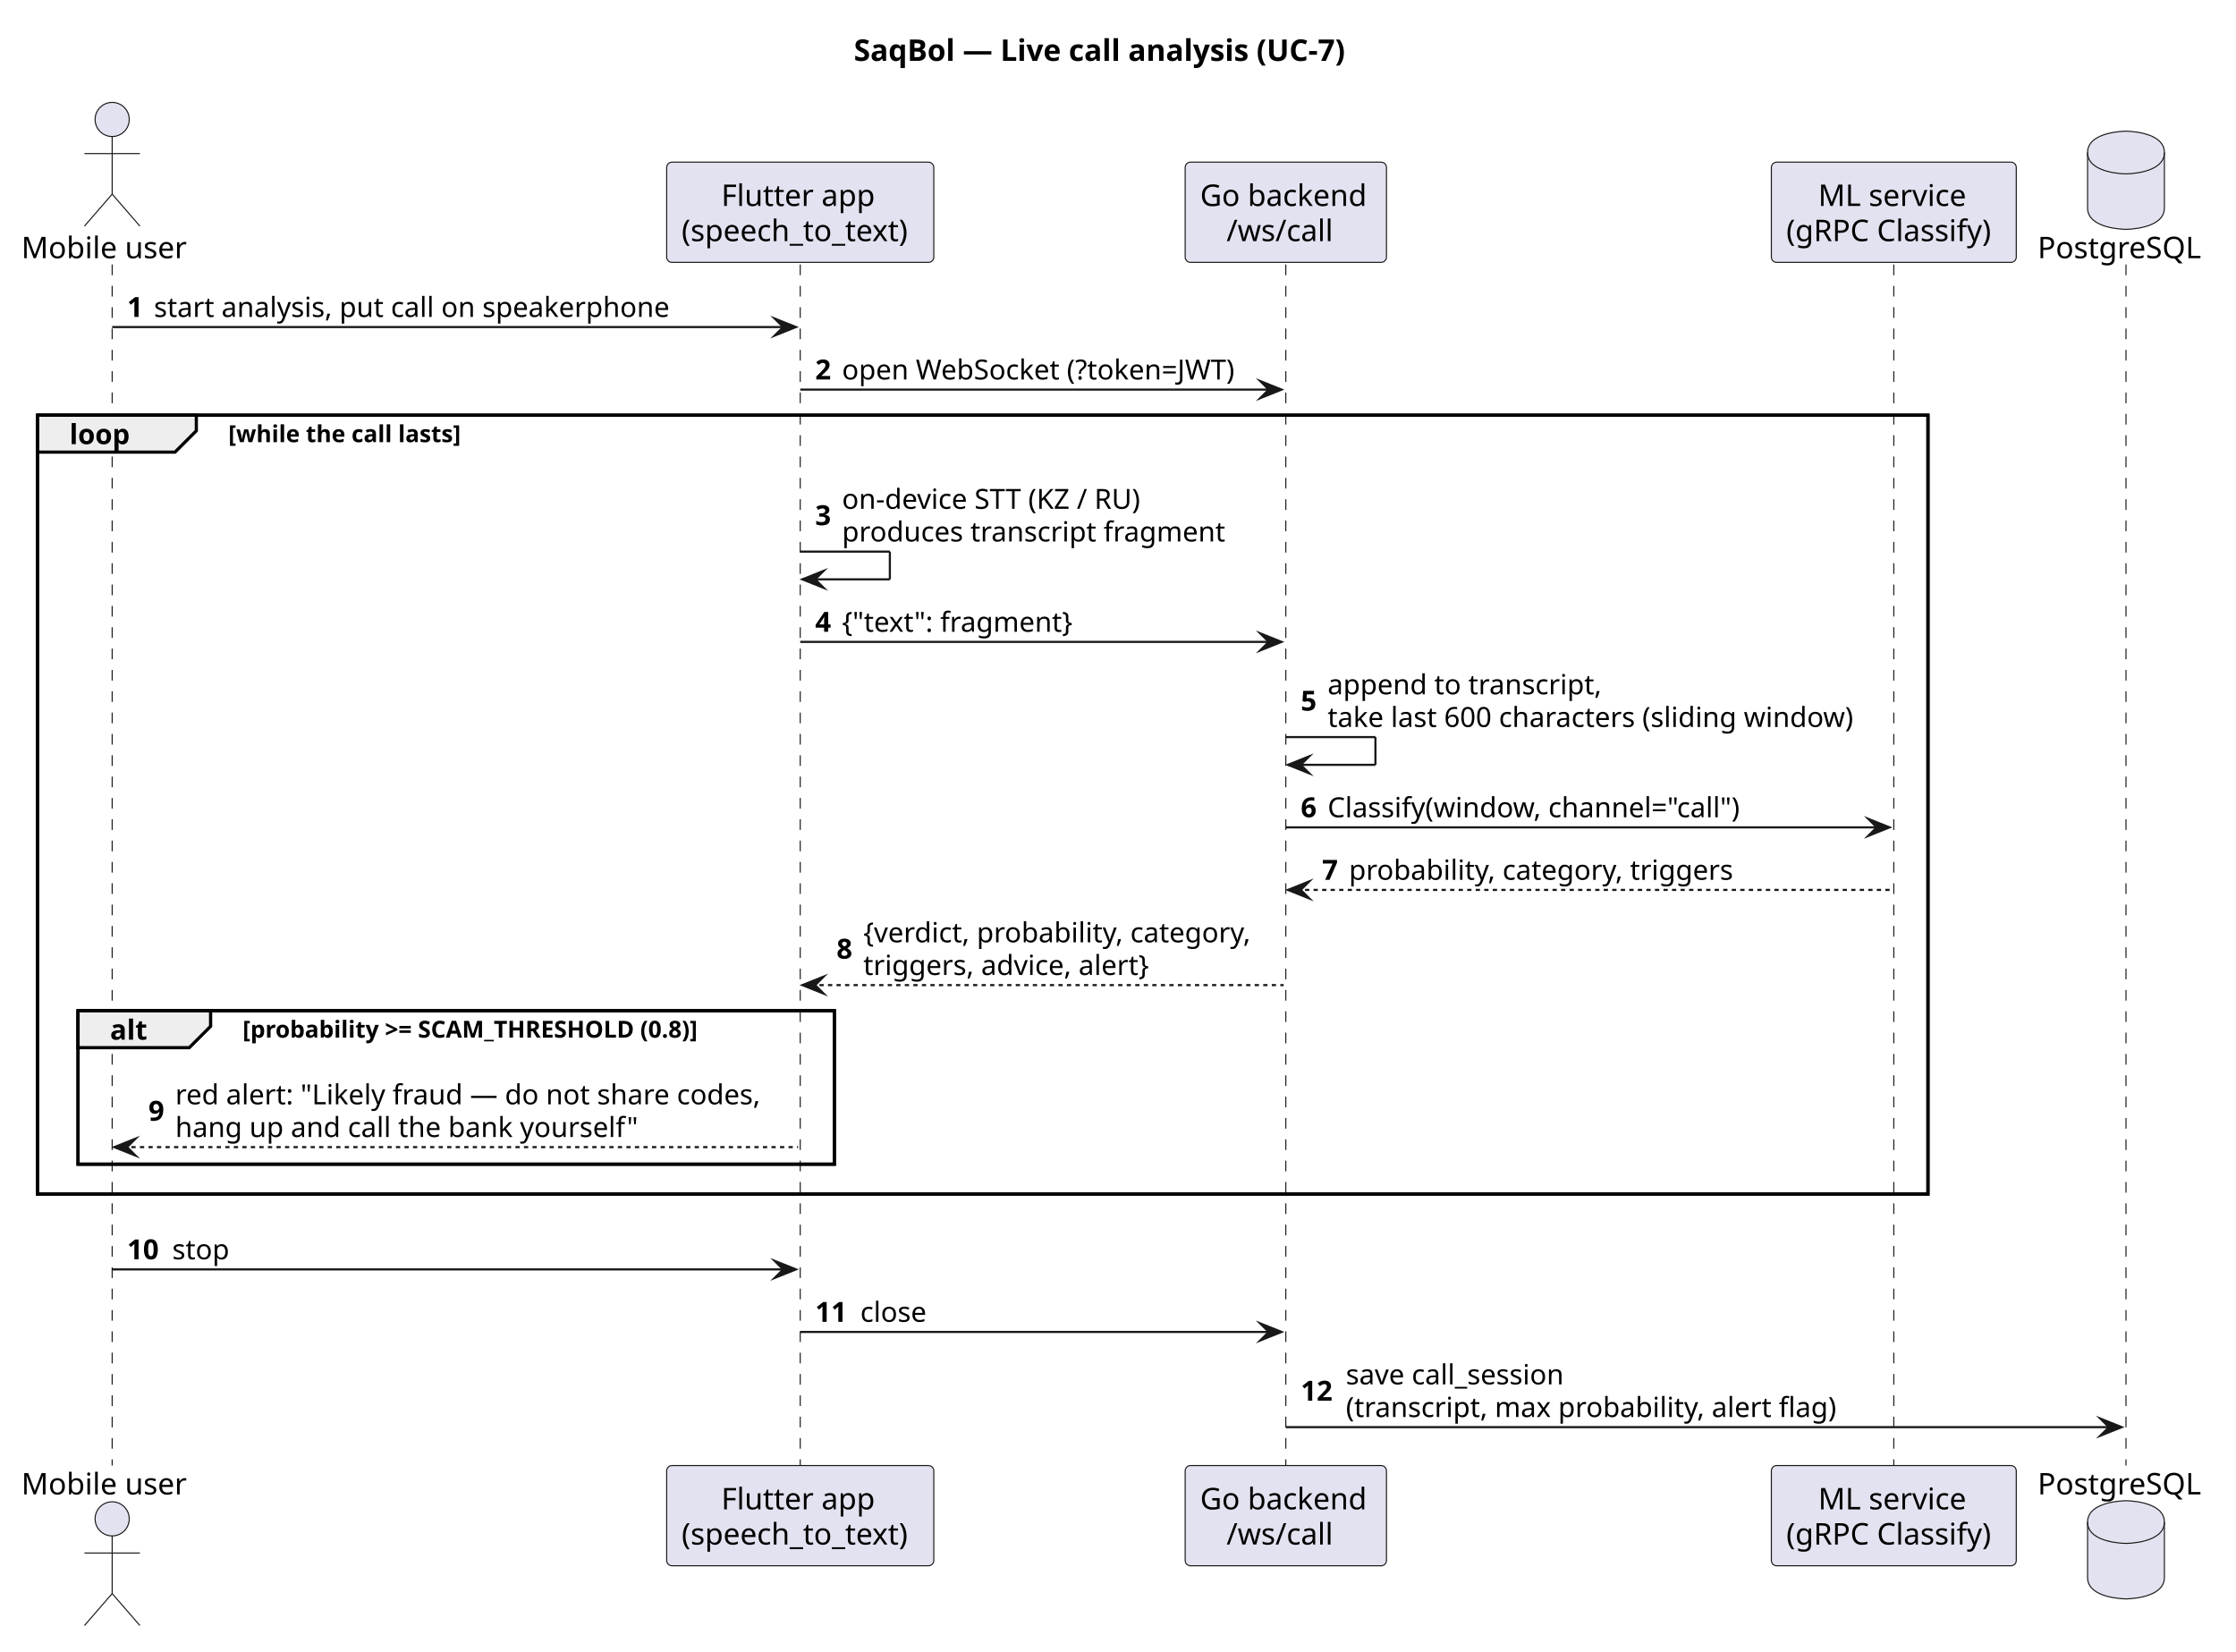
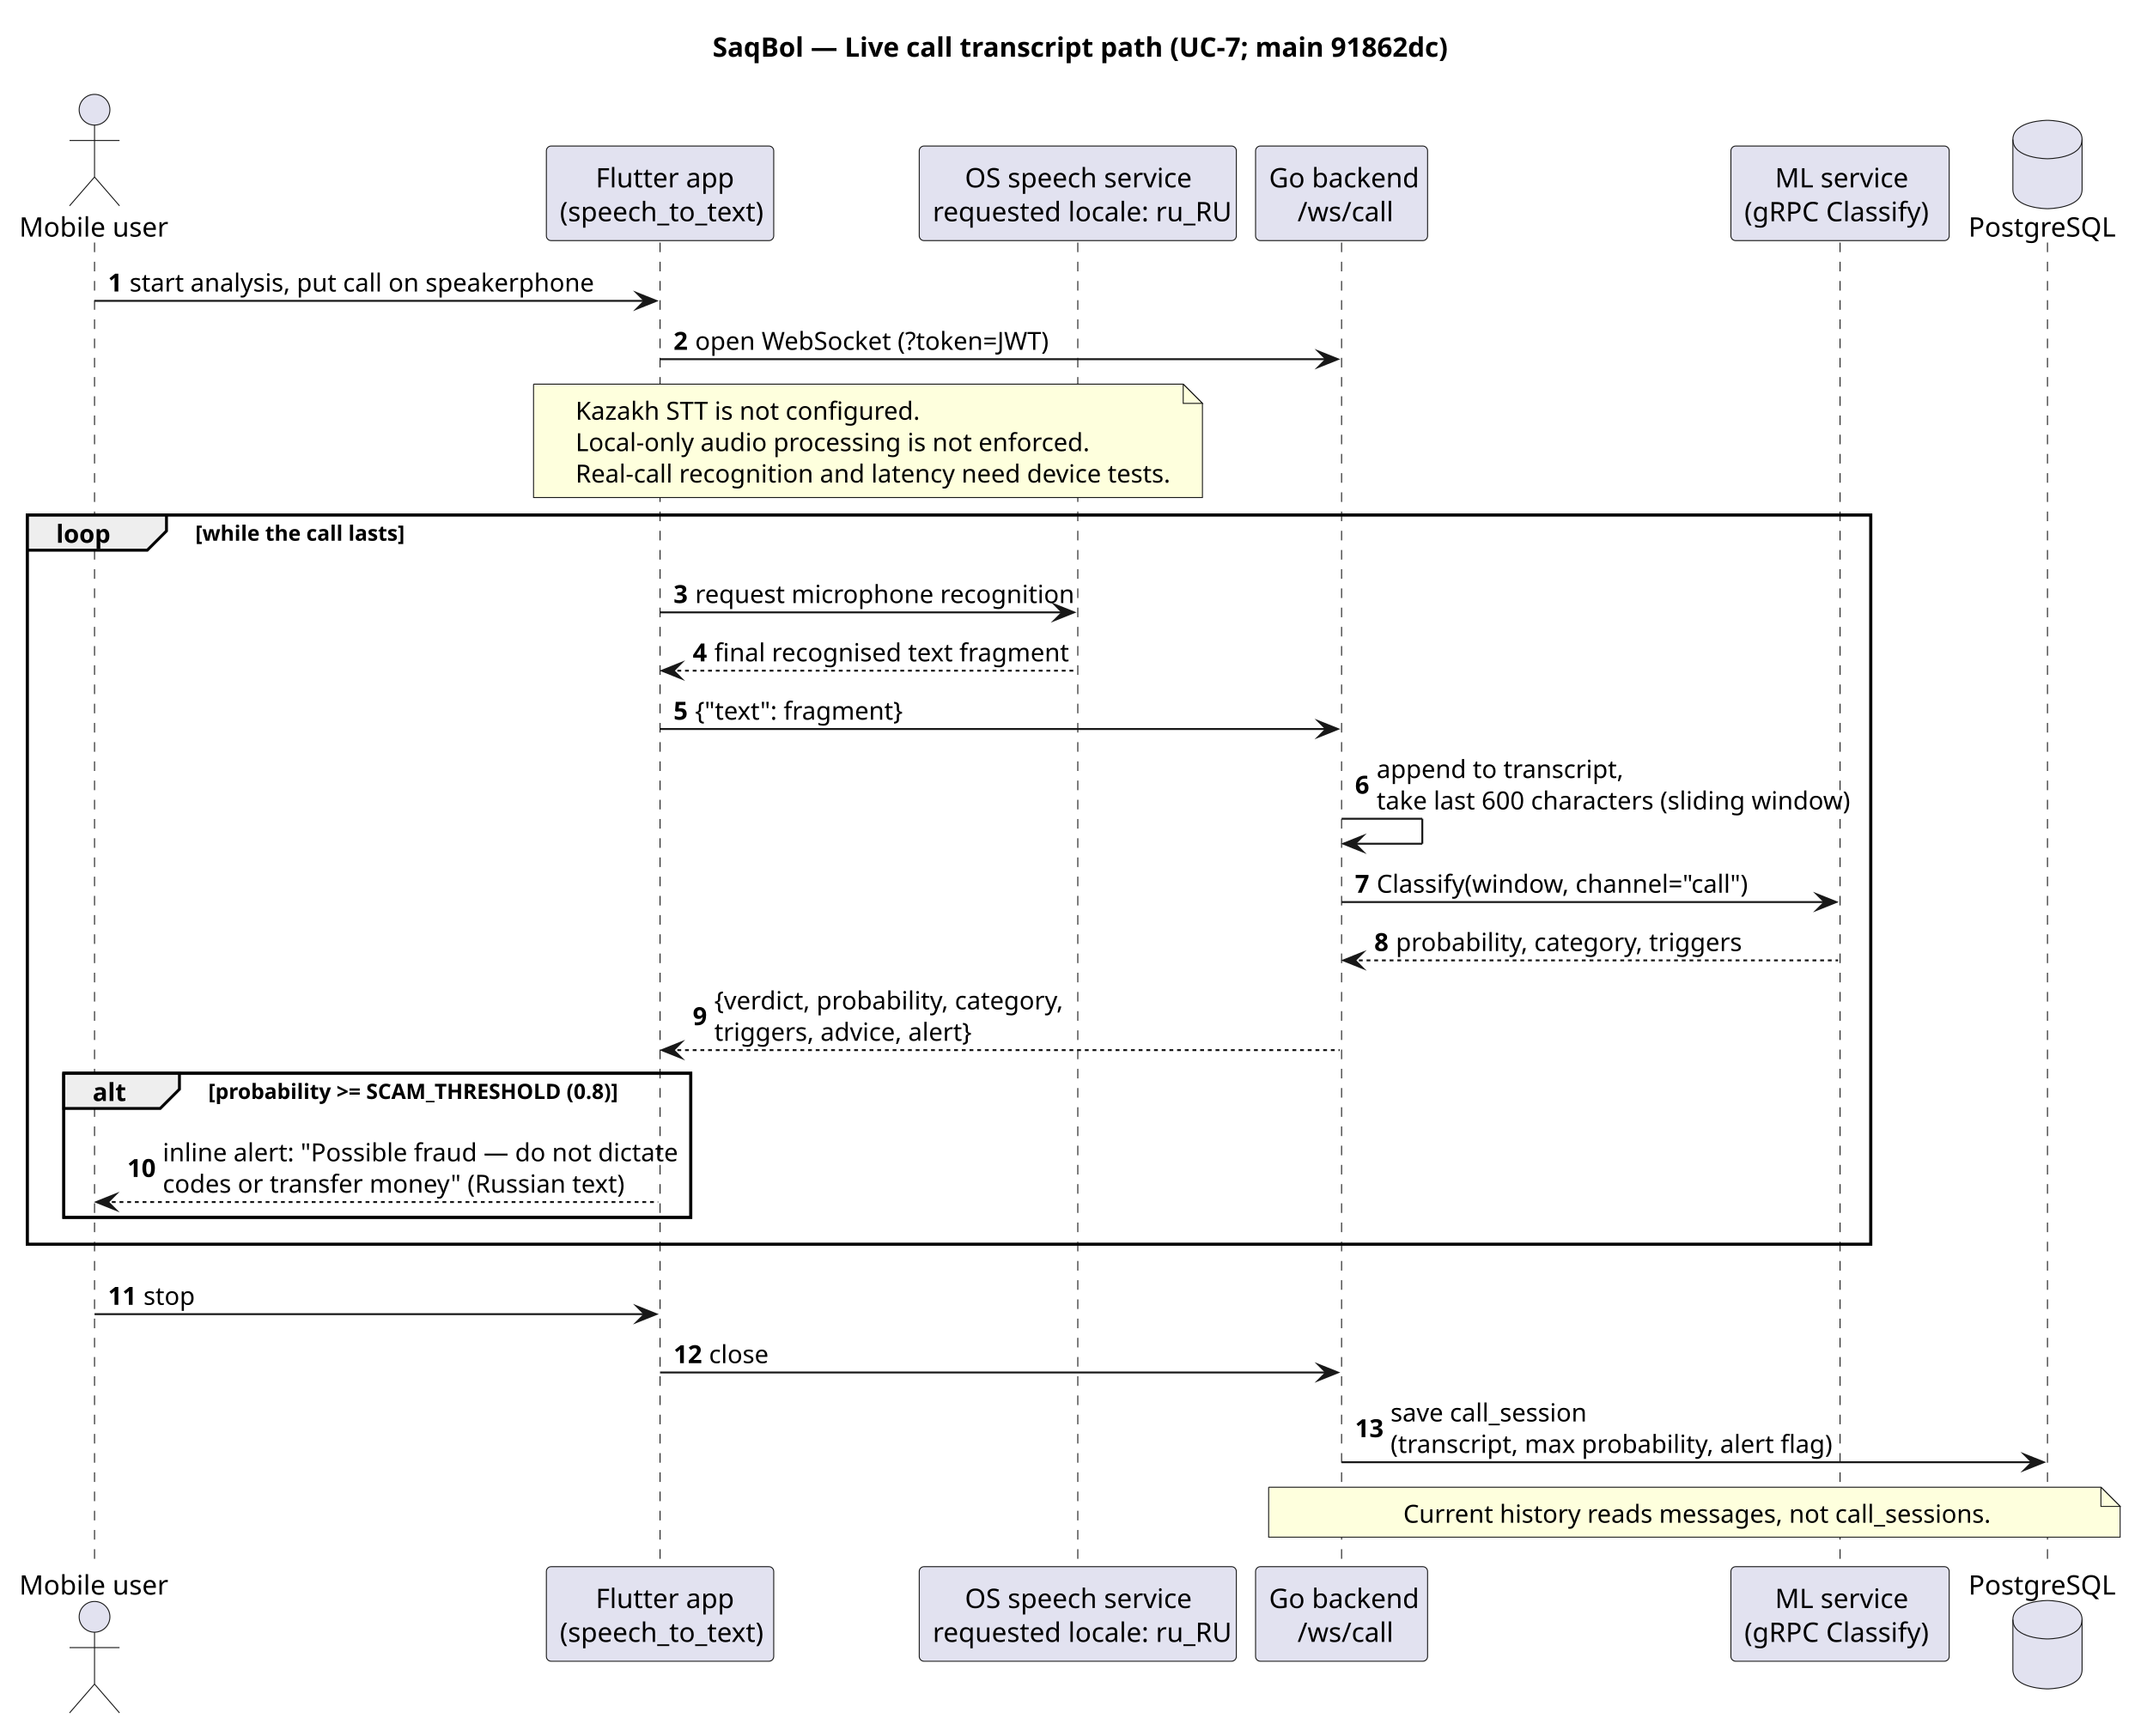
- <svg xmlns="http://www.w3.org/2000/svg" version="1.1" data-diagram-type="SEQUENCE" style="width:1048px;height:774px;background:#FFFFFF;" width="1048px" height="774px" viewBox="0 0 1048 774" zoomAndPan="magnify" preserveAspectRatio="none" contentStyleType="text/css">
+ <svg xmlns="http://www.w3.org/2000/svg" version="1.1" data-diagram-type="SEQUENCE" style="width:1117px;height:903px;background:#FFFFFF;" width="1117px" height="903px" viewBox="0 0 1117 903" zoomAndPan="magnify" preserveAspectRatio="none" contentStyleType="text/css">
  <defs />
  <g font-family="sans-serif" lengthAdjust="spacing">
    <g class="title" data-source-line="2">
-       <text x="400.197" y="28.535" fill="#000" font-size="14" textLength="246.47" font-weight="700">SaqBol — Live call analysis (UC-7)</text>
+       <text x="370.74" y="29.533" fill="#000" font-size="14" textLength="373.871" font-weight="700">SaqBol — Live call transcript path (UC-7; main 91862dc)</text>
    </g>
-     <rect x="17.573" y="194.598" width="886.046" height="365.037" fill="none" style="stroke:#000;stroke-width:1.5;" />
-     <rect x="36.573" y="473.703" width="354.493" height="71.932" fill="none" style="stroke:#000;stroke-width:1.5;" />
+     <rect x="14.183" y="267.977" width="959.124" height="379.57" fill="none" style="stroke:#000;stroke-width:1.5;" />
+     <rect x="33.183" y="558.492" width="326.214" height="75.055" fill="none" style="stroke:#000;stroke-width:1.5;" />
    <g>
-       <rect x="49.073" y="123.977" width="8" height="562.9" fill="#000" fill-opacity="0" />
-       <line x1="52.573" y1="123.977" x2="52.573" y2="686.877" style="stroke:#181818;stroke-width:0.5;stroke-dasharray:5,5;" />
+       <rect x="45.683" y="126.219" width="8" height="689.086" fill="#000" fill-opacity="0" />
+       <line x1="49.183" y1="126.219" x2="49.183" y2="815.305" style="stroke:#181818;stroke-width:0.5;stroke-dasharray:5,5;" />
    </g>
    <g>
-       <rect x="371.566" y="123.977" width="8" height="562.9" fill="#000" fill-opacity="0" />
-       <line x1="375.066" y1="123.977" x2="375.066" y2="686.877" style="stroke:#181818;stroke-width:0.5;stroke-dasharray:5,5;" />
+       <rect x="339.897" y="126.219" width="8" height="689.086" fill="#000" fill-opacity="0" />
+       <line x1="343.397" y1="126.219" x2="343.397" y2="815.305" style="stroke:#181818;stroke-width:0.5;stroke-dasharray:5,5;" />
    </g>
    <g>
-       <rect x="599.156" y="123.977" width="8" height="562.9" fill="#000" fill-opacity="0" />
-       <line x1="602.656" y1="123.977" x2="602.656" y2="686.877" style="stroke:#181818;stroke-width:0.5;stroke-dasharray:5,5;" />
+       <rect x="557.235" y="126.219" width="8" height="689.086" fill="#000" fill-opacity="0" />
+       <line x1="560.735" y1="126.219" x2="560.735" y2="815.305" style="stroke:#181818;stroke-width:0.5;stroke-dasharray:5,5;" />
    </g>
    <g>
-       <rect x="884.119" y="123.977" width="8" height="562.9" fill="#000" fill-opacity="0" />
-       <line x1="887.619" y1="123.977" x2="887.619" y2="686.877" style="stroke:#181818;stroke-width:0.5;stroke-dasharray:5,5;" />
+       <rect x="694.469" y="126.219" width="8" height="689.086" fill="#000" fill-opacity="0" />
+       <line x1="697.969" y1="126.219" x2="697.969" y2="815.305" style="stroke:#181818;stroke-width:0.5;stroke-dasharray:5,5;" />
    </g>
    <g>
-       <rect x="992.938" y="123.977" width="8" height="562.9" fill="#000" fill-opacity="0" />
-       <line x1="996.438" y1="123.977" x2="996.438" y2="686.877" style="stroke:#181818;stroke-width:0.5;stroke-dasharray:5,5;" />
+       <rect x="953.807" y="126.219" width="8" height="689.086" fill="#000" fill-opacity="0" />
+       <line x1="957.307" y1="126.219" x2="957.307" y2="815.305" style="stroke:#181818;stroke-width:0.5;stroke-dasharray:5,5;" />
    </g>
-     <text x="10" y="121.023" fill="#000" font-size="14" textLength="79.146">Mobile user</text>
-     <ellipse cx="52.573" cy="55.988" rx="8" ry="8" fill="#E2E2F0" style="stroke:#181818;stroke-width:0.5;" />
-     <path d="M52.573,63.988 L52.573,90.988 M39.573,71.988 L65.573,71.988 M52.573,90.988 L39.573,105.988 M52.573,90.988 L65.573,105.988" style="stroke:#181818;stroke-width:0.5;" fill="none" />
-     <rect x="312.463" y="76" width="125.207" height="46.977" fill="#E2E2F0" style="stroke:#181818;stroke-width:0.5;" rx="2.5" ry="2.5" />
-     <text x="338.053" y="96.535" fill="#000" font-size="14" textLength="74.026">Flutter app</text>
-     <text x="319.463" y="113.023" fill="#000" font-size="14" textLength="111.207">(speech_to_text)</text>
-     <rect x="555.484" y="76" width="94.343" height="46.977" fill="#E2E2F0" style="stroke:#181818;stroke-width:0.5;" rx="2.5" ry="2.5" />
-     <text x="562.484" y="96.535" fill="#000" font-size="14" textLength="80.343">Go backend</text>
-     <text x="574.854" y="113.023" fill="#000" font-size="14" textLength="55.604">/ws/call</text>
-     <rect x="830.225" y="76" width="114.789" height="46.977" fill="#E2E2F0" style="stroke:#181818;stroke-width:0.5;" rx="2.5" ry="2.5" />
-     <text x="852.178" y="96.535" fill="#000" font-size="14" textLength="70.882">ML service</text>
-     <text x="837.225" y="113.023" fill="#000" font-size="14" textLength="100.789">(gRPC Classify)</text>
-     <text x="955.014" y="121.023" fill="#000" font-size="14" textLength="76.85">PostgreSQL</text>
-     <path d="M978.438,71.488 C978.438,61.488 996.438,61.488 996.438,61.488 C996.438,61.488 1014.438,61.488 1014.438,71.488 L1014.438,97.488 C1014.438,107.488 996.438,107.488 996.438,107.488 C996.438,107.488 978.438,107.488 978.438,97.488 L978.438,71.488" style="stroke:#181818;stroke-width:0.5;" fill="#E2E2F0" />
-     <path d="M978.438,71.488 C978.438,81.488 996.438,81.488 996.438,81.488 C996.438,81.488 1014.438,81.488 1014.438,71.488" style="stroke:#181818;stroke-width:0.5;" fill="none" />
-     <text x="10" y="700.412" fill="#000" font-size="14" textLength="79.146">Mobile user</text>
-     <ellipse cx="52.573" cy="711.865" rx="8" ry="8" fill="#E2E2F0" style="stroke:#181818;stroke-width:0.5;" />
-     <path d="M52.573,719.865 L52.573,746.865 M39.573,727.865 L65.573,727.865 M52.573,746.865 L39.573,761.865 M52.573,746.865 L65.573,761.865" style="stroke:#181818;stroke-width:0.5;" fill="none" />
-     <rect x="312.463" y="686.877" width="125.207" height="46.977" fill="#E2E2F0" style="stroke:#181818;stroke-width:0.5;" rx="2.5" ry="2.5" />
-     <text x="338.053" y="707.412" fill="#000" font-size="14" textLength="74.026">Flutter app</text>
-     <text x="319.463" y="723.9" fill="#000" font-size="14" textLength="111.207">(speech_to_text)</text>
-     <rect x="555.484" y="686.877" width="94.343" height="46.977" fill="#E2E2F0" style="stroke:#181818;stroke-width:0.5;" rx="2.5" ry="2.5" />
-     <text x="562.484" y="707.412" fill="#000" font-size="14" textLength="80.343">Go backend</text>
-     <text x="574.854" y="723.9" fill="#000" font-size="14" textLength="55.604">/ws/call</text>
-     <rect x="830.225" y="686.877" width="114.789" height="46.977" fill="#E2E2F0" style="stroke:#181818;stroke-width:0.5;" rx="2.5" ry="2.5" />
-     <text x="852.178" y="707.412" fill="#000" font-size="14" textLength="70.882">ML service</text>
-     <text x="837.225" y="723.9" fill="#000" font-size="14" textLength="100.789">(gRPC Classify)</text>
-     <text x="955.014" y="700.412" fill="#000" font-size="14" textLength="76.85">PostgreSQL</text>
-     <path d="M978.438,713.365 C978.438,703.365 996.438,703.365 996.438,703.365 C996.438,703.365 1014.438,703.365 1014.438,713.365 L1014.438,739.365 C1014.438,749.365 996.438,749.365 996.438,749.365 C996.438,749.365 978.438,749.365 978.438,739.365 L978.438,713.365" style="stroke:#181818;stroke-width:0.5;" fill="#E2E2F0" />
-     <path d="M978.438,713.365 C978.438,723.365 996.438,723.365 996.438,723.365 C996.438,723.365 1014.438,723.365 1014.438,713.365" style="stroke:#181818;stroke-width:0.5;" fill="none" />
-     <polygon points="363.066,149.287,373.066,153.287,363.066,157.287,367.066,153.287" fill="#181818" style="stroke:#181818;stroke-width:1;stroke-linejoin:miter;stroke-miterlimit:10;" />
-     <line x1="52.573" y1="153.287" x2="369.066" y2="153.287" style="stroke:#181818;stroke-width:1;" />
-     <text x="59.573" y="148.545" fill="#000" font-size="13" font-weight="700">1</text>
-     <text x="72.149" y="148.545" fill="#000" font-size="13" textLength="250.974">start analysis, put call on speakerphone</text>
-     <polygon points="590.656,178.598,600.656,182.598,590.656,186.598,594.656,182.598" fill="#181818" style="stroke:#181818;stroke-width:1;stroke-linejoin:miter;stroke-miterlimit:10;" />
-     <line x1="375.066" y1="182.598" x2="596.656" y2="182.598" style="stroke:#181818;stroke-width:1;" />
-     <text x="382.066" y="177.855" fill="#000" font-size="13" font-weight="700">2</text>
-     <text x="394.642" y="177.855" fill="#000" font-size="13" textLength="191.014">open WebSocket (?token=JWT)</text>
-     <path d="M17.573,194.598 L92.02,194.598 L92.02,201.908 L82.02,211.908 L17.573,211.908 L17.573,194.598" style="stroke:#000;stroke-width:1.5;" fill="#EEE" />
-     <rect x="17.573" y="194.598" width="886.046" height="365.037" fill="none" style="stroke:#000;stroke-width:1.5;" />
-     <text x="32.573" y="208.166" fill="#000" font-size="13" textLength="29.447" font-weight="700">loop</text>
-     <text x="107.02" y="207.232" fill="#000" font-size="11" textLength="113.889" font-weight="700">[while the call lasts]</text>
-     <line x1="375.066" y1="258.529" x2="417.066" y2="258.529" style="stroke:#181818;stroke-width:1;" />
-     <line x1="417.066" y1="258.529" x2="417.066" y2="271.529" style="stroke:#181818;stroke-width:1;" />
-     <line x1="376.066" y1="271.529" x2="417.066" y2="271.529" style="stroke:#181818;stroke-width:1;" />
-     <polygon points="386.066,267.529,376.066,271.529,386.066,275.529,382.066,271.529" fill="#181818" style="stroke:#181818;stroke-width:1;stroke-linejoin:miter;stroke-miterlimit:10;" />
-     <text x="382.066" y="246.132" fill="#000" font-size="13" font-weight="700">3</text>
-     <text x="394.642" y="238.477" fill="#000" font-size="13" textLength="152.128">on-device STT (KZ / RU)</text>
-     <text x="394.642" y="253.787" fill="#000" font-size="13" textLength="185.021">produces transcript fragment</text>
-     <polygon points="590.656,296.84,600.656,300.84,590.656,304.84,594.656,300.84" fill="#181818" style="stroke:#181818;stroke-width:1;stroke-linejoin:miter;stroke-miterlimit:10;" />
-     <line x1="375.066" y1="300.84" x2="596.656" y2="300.84" style="stroke:#181818;stroke-width:1;" />
-     <text x="382.066" y="296.098" fill="#000" font-size="13" font-weight="700">4</text>
-     <text x="394.642" y="296.098" fill="#000" font-size="13" textLength="109.027">{"text": fragment}</text>
-     <line x1="602.656" y1="345.461" x2="644.656" y2="345.461" style="stroke:#181818;stroke-width:1;" />
-     <line x1="644.656" y1="345.461" x2="644.656" y2="358.461" style="stroke:#181818;stroke-width:1;" />
-     <line x1="603.656" y1="358.461" x2="644.656" y2="358.461" style="stroke:#181818;stroke-width:1;" />
-     <polygon points="613.656,354.461,603.656,358.461,613.656,362.461,609.656,358.461" fill="#181818" style="stroke:#181818;stroke-width:1;stroke-linejoin:miter;stroke-miterlimit:10;" />
-     <text x="609.656" y="333.063" fill="#000" font-size="13" font-weight="700">5</text>
-     <text x="622.231" y="325.408" fill="#000" font-size="13" textLength="133.06">append to transcript,</text>
-     <text x="622.231" y="340.719" fill="#000" font-size="13" textLength="258.388">take last 600 characters (sliding window)</text>
-     <polygon points="875.619,383.771,885.619,387.771,875.619,391.771,879.619,387.771" fill="#181818" style="stroke:#181818;stroke-width:1;stroke-linejoin:miter;stroke-miterlimit:10;" />
-     <line x1="602.656" y1="387.771" x2="881.619" y2="387.771" style="stroke:#181818;stroke-width:1;" />
-     <text x="609.656" y="383.029" fill="#000" font-size="13" font-weight="700">6</text>
-     <text x="622.231" y="383.029" fill="#000" font-size="13" textLength="203.665">Classify(window, channel="call")</text>
-     <polygon points="613.656,413.082,603.656,417.082,613.656,421.082,609.656,417.082" fill="#181818" style="stroke:#181818;stroke-width:1;stroke-linejoin:miter;stroke-miterlimit:10;" />
-     <line x1="607.656" y1="417.082" x2="886.619" y2="417.082" style="stroke:#181818;stroke-width:1;stroke-dasharray:2,2;" />
-     <text x="619.656" y="412.34" fill="#000" font-size="13" font-weight="700">7</text>
-     <text x="632.231" y="412.34" fill="#000" font-size="13" textLength="187.897">probability, category, triggers</text>
-     <polygon points="386.066,457.703,376.066,461.703,386.066,465.703,382.066,461.703" fill="#181818" style="stroke:#181818;stroke-width:1;stroke-linejoin:miter;stroke-miterlimit:10;" />
-     <line x1="380.066" y1="461.703" x2="601.656" y2="461.703" style="stroke:#181818;stroke-width:1;stroke-dasharray:2,2;" />
-     <text x="392.066" y="449.306" fill="#000" font-size="13" font-weight="700">8</text>
-     <text x="404.642" y="441.65" fill="#000" font-size="13" textLength="189.649">{verdict, probability, category,</text>
-     <text x="404.642" y="456.961" fill="#000" font-size="13" textLength="138.131">triggers, advice, alert}</text>
-     <path d="M36.573,473.703 L98.712,473.703 L98.712,481.014 L88.712,491.014 L36.573,491.014 L36.573,473.703" style="stroke:#000;stroke-width:1.5;" fill="#EEE" />
-     <rect x="36.573" y="473.703" width="354.493" height="71.932" fill="none" style="stroke:#000;stroke-width:1.5;" />
-     <text x="51.573" y="487.271" fill="#000" font-size="13" textLength="17.139" font-weight="700">alt</text>
-     <text x="113.712" y="486.338" fill="#000" font-size="11" textLength="230.989" font-weight="700">[probability &gt;= SCAM_THRESHOLD (0.8)]</text>
-     <polygon points="63.573,533.635,53.573,537.635,63.573,541.635,59.573,537.635" fill="#181818" style="stroke:#181818;stroke-width:1;stroke-linejoin:miter;stroke-miterlimit:10;" />
-     <line x1="57.573" y1="537.635" x2="374.066" y2="537.635" style="stroke:#181818;stroke-width:1;stroke-dasharray:2,2;" />
-     <text x="69.573" y="525.237" fill="#000" font-size="13" font-weight="700">9</text>
-     <text x="82.149" y="517.582" fill="#000" font-size="13" textLength="285.917">red alert: "Likely fraud — do not share codes,</text>
-     <text x="82.149" y="532.893" fill="#000" font-size="13" textLength="223.761">hang up and call the bank yourself"</text>
-     <polygon points="363.066,590.945,373.066,594.945,363.066,598.945,367.066,594.945" fill="#181818" style="stroke:#181818;stroke-width:1;stroke-linejoin:miter;stroke-miterlimit:10;" />
-     <line x1="52.573" y1="594.945" x2="369.066" y2="594.945" style="stroke:#181818;stroke-width:1;" />
-     <text x="59.573" y="590.203" fill="#000" font-size="13" textLength="17.151" font-weight="700">10</text>
-     <text x="80.725" y="590.203" fill="#000" font-size="13" textLength="27.657">stop</text>
-     <polygon points="590.656,620.256,600.656,624.256,590.656,628.256,594.656,624.256" fill="#181818" style="stroke:#181818;stroke-width:1;stroke-linejoin:miter;stroke-miterlimit:10;" />
-     <line x1="375.066" y1="624.256" x2="596.656" y2="624.256" style="stroke:#181818;stroke-width:1;" />
-     <text x="382.066" y="619.514" fill="#000" font-size="13" textLength="17.151" font-weight="700">11</text>
-     <text x="403.218" y="619.514" fill="#000" font-size="13" textLength="32.271">close</text>
-     <polygon points="984.438,664.877,994.438,668.877,984.438,672.877,988.438,668.877" fill="#181818" style="stroke:#181818;stroke-width:1;stroke-linejoin:miter;stroke-miterlimit:10;" />
-     <line x1="602.656" y1="668.877" x2="990.438" y2="668.877" style="stroke:#181818;stroke-width:1;" />
-     <text x="609.656" y="656.479" fill="#000" font-size="13" textLength="17.151" font-weight="700">12</text>
-     <text x="630.807" y="648.824" fill="#000" font-size="13" textLength="106.679">save call_session</text>
-     <text x="630.807" y="664.135" fill="#000" font-size="13" textLength="241.401">(transcript, max probability, alert flag)</text>
+     <g>
+       <rect x="1061.72" y="126.219" width="8" height="689.086" fill="#000" fill-opacity="0" />
+       <line x1="1065.22" y1="126.219" x2="1065.22" y2="815.305" style="stroke:#181818;stroke-width:0.5;stroke-dasharray:5,5;" />
+     </g>
+     <text x="10" y="123.143" fill="#000" font-size="14" textLength="72.365">Mobile user</text>
+     <ellipse cx="49.183" cy="57.109" rx="8" ry="8" fill="#E2E2F0" style="stroke:#181818;stroke-width:0.5;" />
+     <path d="M49.183,65.109 L49.183,92.109 M36.183,73.109 L62.183,73.109 M49.183,92.109 L36.183,107.109 M49.183,92.109 L62.183,107.109" style="stroke:#181818;stroke-width:0.5;" fill="none" />
+     <rect x="284.256" y="76" width="118.282" height="49.219" fill="#E2E2F0" style="stroke:#181818;stroke-width:0.5;" rx="2.5" ry="2.5" />
+     <text x="309.935" y="97.533" fill="#000" font-size="14" textLength="66.924">Flutter app</text>
+     <text x="291.256" y="115.143" fill="#000" font-size="14" textLength="104.282">(speech_to_text)</text>
+     <rect x="478.249" y="76" width="164.972" height="49.219" fill="#E2E2F0" style="stroke:#181818;stroke-width:0.5;" rx="2.5" ry="2.5" />
+     <text x="501.987" y="97.533" fill="#000" font-size="14" textLength="117.496">OS speech service</text>
+     <text x="485.249" y="115.143" fill="#000" font-size="14" textLength="150.972">requested locale: ru_RU</text>
+     <rect x="653.221" y="76" width="89.496" height="49.219" fill="#E2E2F0" style="stroke:#181818;stroke-width:0.5;" rx="2.5" ry="2.5" />
+     <text x="660.221" y="97.533" fill="#000" font-size="14" textLength="75.496">Go backend</text>
+     <text x="675.021" y="115.143" fill="#000" font-size="14" textLength="45.896">/ws/call</text>
+     <rect x="900.524" y="76" width="113.565" height="49.219" fill="#E2E2F0" style="stroke:#181818;stroke-width:0.5;" rx="2.5" ry="2.5" />
+     <text x="923.465" y="97.533" fill="#000" font-size="14" textLength="67.683">ML service</text>
+     <text x="907.524" y="115.143" fill="#000" font-size="14" textLength="99.565">(gRPC Classify)</text>
+     <text x="1024.089" y="123.143" fill="#000" font-size="14" textLength="76.262">PostgreSQL</text>
+     <path d="M1047.22,72.609 C1047.22,62.609 1065.22,62.609 1065.22,62.609 C1065.22,62.609 1083.22,62.609 1083.22,72.609 L1083.22,98.609 C1083.22,108.609 1065.22,108.609 1065.22,108.609 C1065.22,108.609 1047.22,108.609 1047.22,98.609 L1047.22,72.609" style="stroke:#181818;stroke-width:0.5;" fill="#E2E2F0" />
+     <path d="M1047.22,72.609 C1047.22,82.609 1065.22,82.609 1065.22,82.609 C1065.22,82.609 1083.22,82.609 1083.22,72.609" style="stroke:#181818;stroke-width:0.5;" fill="none" />
+     <text x="10" y="829.838" fill="#000" font-size="14" textLength="72.365">Mobile user</text>
+     <ellipse cx="49.183" cy="841.414" rx="8" ry="8" fill="#E2E2F0" style="stroke:#181818;stroke-width:0.5;" />
+     <path d="M49.183,849.414 L49.183,876.414 M36.183,857.414 L62.183,857.414 M49.183,876.414 L36.183,891.414 M49.183,876.414 L62.183,891.414" style="stroke:#181818;stroke-width:0.5;" fill="none" />
+     <rect x="284.256" y="815.305" width="118.282" height="49.219" fill="#E2E2F0" style="stroke:#181818;stroke-width:0.5;" rx="2.5" ry="2.5" />
+     <text x="309.935" y="836.838" fill="#000" font-size="14" textLength="66.924">Flutter app</text>
+     <text x="291.256" y="854.447" fill="#000" font-size="14" textLength="104.282">(speech_to_text)</text>
+     <rect x="478.249" y="815.305" width="164.972" height="49.219" fill="#E2E2F0" style="stroke:#181818;stroke-width:0.5;" rx="2.5" ry="2.5" />
+     <text x="501.987" y="836.838" fill="#000" font-size="14" textLength="117.496">OS speech service</text>
+     <text x="485.249" y="854.447" fill="#000" font-size="14" textLength="150.972">requested locale: ru_RU</text>
+     <rect x="653.221" y="815.305" width="89.496" height="49.219" fill="#E2E2F0" style="stroke:#181818;stroke-width:0.5;" rx="2.5" ry="2.5" />
+     <text x="660.221" y="836.838" fill="#000" font-size="14" textLength="75.496">Go backend</text>
+     <text x="675.021" y="854.447" fill="#000" font-size="14" textLength="45.896">/ws/call</text>
+     <rect x="900.524" y="815.305" width="113.565" height="49.219" fill="#E2E2F0" style="stroke:#181818;stroke-width:0.5;" rx="2.5" ry="2.5" />
+     <text x="923.465" y="836.838" fill="#000" font-size="14" textLength="67.683">ML service</text>
+     <text x="907.524" y="854.447" fill="#000" font-size="14" textLength="99.565">(gRPC Classify)</text>
+     <text x="1024.089" y="829.838" fill="#000" font-size="14" textLength="76.262">PostgreSQL</text>
+     <path d="M1047.22,842.914 C1047.22,832.914 1065.22,832.914 1065.22,832.914 C1065.22,832.914 1083.22,832.914 1083.22,842.914 L1083.22,868.914 C1083.22,878.914 1065.22,878.914 1065.22,878.914 C1065.22,878.914 1047.22,878.914 1047.22,868.914 L1047.22,842.914" style="stroke:#181818;stroke-width:0.5;" fill="#E2E2F0" />
+     <path d="M1047.22,842.914 C1047.22,852.914 1065.22,852.914 1065.22,852.914 C1065.22,852.914 1083.22,852.914 1083.22,842.914" style="stroke:#181818;stroke-width:0.5;" fill="none" />
+     <polygon points="331.397,152.57,341.397,156.57,331.397,160.57,335.397,156.57" fill="#181818" style="stroke:#181818;stroke-width:1;stroke-linejoin:miter;stroke-miterlimit:10;" />
+     <line x1="49.183" y1="156.57" x2="337.397" y2="156.57" style="stroke:#181818;stroke-width:1;" />
+     <text x="56.183" y="151.714" fill="#000" font-size="13" font-weight="700">1</text>
+     <text x="67.413" y="151.714" fill="#000" font-size="13" textLength="228.357">start analysis, put call on speakerphone</text>
+     <polygon points="685.969,182.922,695.969,186.922,685.969,190.922,689.969,186.922" fill="#181818" style="stroke:#181818;stroke-width:1;stroke-linejoin:miter;stroke-miterlimit:10;" />
+     <line x1="343.397" y1="186.922" x2="691.969" y2="186.922" style="stroke:#181818;stroke-width:1;" />
+     <text x="350.397" y="182.065" fill="#000" font-size="13" font-weight="700">2</text>
+     <text x="361.627" y="182.065" fill="#000" font-size="13" textLength="184.609">open WebSocket (?token=JWT)</text>
+     <path d="M277.583,199.922 L277.583,258.922 L625.583,258.922 L625.583,209.922 L615.583,199.922 L277.583,199.922" style="stroke:#181818;stroke-width:0.5;" fill="#FEFFDD" />
+     <path d="M615.583,199.922 L615.583,209.922 L625.583,209.922 L615.583,199.922" style="stroke:#181818;stroke-width:0.5;" fill="#FEFFDD" />
+     <text x="299.424" y="218.417" fill="#000" font-size="13" textLength="174.142">Kazakh STT is not configured.</text>
+     <text x="299.424" y="234.769" fill="#000" font-size="13" textLength="253.652">Local-only audio processing is not enforced.</text>
+     <text x="299.424" y="251.12" fill="#000" font-size="13" textLength="296.283">Real-call recognition and latency need device tests.</text>
+     <path d="M14.183,267.977 L86.617,267.977 L86.617,276.328 L76.617,286.328 L14.183,286.328 L14.183,267.977" style="stroke:#000;stroke-width:1.5;" fill="#EEE" />
+     <rect x="14.183" y="267.977" width="959.124" height="379.57" fill="none" style="stroke:#000;stroke-width:1.5;" />
+     <text x="29.183" y="282.472" fill="#000" font-size="13" textLength="27.435" font-weight="700">loop</text>
+     <text x="101.617" y="281.396" fill="#000" font-size="11" textLength="103.92" font-weight="700">[while the call lasts]</text>
+     <polygon points="548.735,314.68,558.735,318.68,548.735,322.68,552.735,318.68" fill="#181818" style="stroke:#181818;stroke-width:1;stroke-linejoin:miter;stroke-miterlimit:10;" />
+     <line x1="343.397" y1="318.68" x2="554.735" y2="318.68" style="stroke:#181818;stroke-width:1;" />
+     <text x="350.397" y="313.823" fill="#000" font-size="13" font-weight="700">3</text>
+     <text x="361.627" y="313.823" fill="#000" font-size="13" textLength="182.108">request microphone recognition</text>
+     <polygon points="354.397,345.031,344.397,349.031,354.397,353.031,350.397,349.031" fill="#181818" style="stroke:#181818;stroke-width:1;stroke-linejoin:miter;stroke-miterlimit:10;" />
+     <line x1="348.397" y1="349.031" x2="559.735" y2="349.031" style="stroke:#181818;stroke-width:1;stroke-dasharray:2,2;" />
+     <text x="360.397" y="344.175" fill="#000" font-size="13" font-weight="700">4</text>
+     <text x="371.627" y="344.175" fill="#000" font-size="13" textLength="170.536">final recognised text fragment</text>
+     <polygon points="685.969,375.383,695.969,379.383,685.969,383.383,689.969,379.383" fill="#181818" style="stroke:#181818;stroke-width:1;stroke-linejoin:miter;stroke-miterlimit:10;" />
+     <line x1="343.397" y1="379.383" x2="691.969" y2="379.383" style="stroke:#181818;stroke-width:1;" />
+     <text x="350.397" y="374.526" fill="#000" font-size="13" font-weight="700">5</text>
+     <text x="361.627" y="374.526" fill="#000" font-size="13" textLength="97.392">{"text": fragment}</text>
+     <line x1="697.969" y1="426.086" x2="739.969" y2="426.086" style="stroke:#181818;stroke-width:1;" />
+     <line x1="739.969" y1="426.086" x2="739.969" y2="439.086" style="stroke:#181818;stroke-width:1;" />
+     <line x1="698.969" y1="439.086" x2="739.969" y2="439.086" style="stroke:#181818;stroke-width:1;" />
+     <polygon points="708.969,435.086,698.969,439.086,708.969,443.086,704.969,439.086" fill="#181818" style="stroke:#181818;stroke-width:1;stroke-linejoin:miter;stroke-miterlimit:10;" />
+     <text x="704.969" y="413.054" fill="#000" font-size="13" font-weight="700">6</text>
+     <text x="716.199" y="404.878" fill="#000" font-size="13" textLength="118.517">append to transcript,</text>
+     <text x="716.199" y="421.229" fill="#000" font-size="13" textLength="234.108">take last 600 characters (sliding window)</text>
+     <polygon points="945.307,465.438,955.307,469.438,945.307,473.438,949.307,469.438" fill="#181818" style="stroke:#181818;stroke-width:1;stroke-linejoin:miter;stroke-miterlimit:10;" />
+     <line x1="697.969" y1="469.438" x2="951.307" y2="469.438" style="stroke:#181818;stroke-width:1;" />
+     <text x="704.969" y="464.581" fill="#000" font-size="13" font-weight="700">7</text>
+     <text x="716.199" y="464.581" fill="#000" font-size="13" textLength="186.608">Classify(window, channel="call")</text>
+     <polygon points="708.969,495.789,698.969,499.789,708.969,503.789,704.969,499.789" fill="#181818" style="stroke:#181818;stroke-width:1;stroke-linejoin:miter;stroke-miterlimit:10;" />
+     <line x1="702.969" y1="499.789" x2="956.307" y2="499.789" style="stroke:#181818;stroke-width:1;stroke-dasharray:2,2;" />
+     <text x="714.969" y="494.933" fill="#000" font-size="13" font-weight="700">8</text>
+     <text x="726.199" y="494.933" fill="#000" font-size="13" textLength="166.912">probability, category, triggers</text>
+     <polygon points="354.397,542.492,344.397,546.492,354.397,550.492,350.397,546.492" fill="#181818" style="stroke:#181818;stroke-width:1;stroke-linejoin:miter;stroke-miterlimit:10;" />
+     <line x1="348.397" y1="546.492" x2="696.969" y2="546.492" style="stroke:#181818;stroke-width:1;stroke-dasharray:2,2;" />
+     <text x="360.397" y="533.46" fill="#000" font-size="13" font-weight="700">9</text>
+     <text x="371.627" y="525.284" fill="#000" font-size="13" textLength="169.806">{verdict, probability, category,</text>
+     <text x="371.627" y="541.636" fill="#000" font-size="13" textLength="125.004">triggers, advice, alert}</text>
+     <path d="M33.183,558.492 L93.354,558.492 L93.354,566.844 L83.354,576.844 L33.183,576.844 L33.183,558.492" style="stroke:#000;stroke-width:1.5;" fill="#EEE" />
+     <rect x="33.183" y="558.492" width="326.214" height="75.055" fill="none" style="stroke:#000;stroke-width:1.5;" />
+     <text x="48.183" y="572.987" fill="#000" font-size="13" textLength="15.171" font-weight="700">alt</text>
+     <text x="108.354" y="571.911" fill="#000" font-size="11" textLength="215.134" font-weight="700">[probability &gt;= SCAM_THRESHOLD (0.8)]</text>
+     <polygon points="60.183,621.547,50.183,625.547,60.183,629.547,56.183,625.547" fill="#181818" style="stroke:#181818;stroke-width:1;stroke-linejoin:miter;stroke-miterlimit:10;" />
+     <line x1="54.183" y1="625.547" x2="342.397" y2="625.547" style="stroke:#181818;stroke-width:1;stroke-dasharray:2,2;" />
+     <text x="66.183" y="612.515" fill="#000" font-size="13" textLength="14.46" font-weight="700">10</text>
+     <text x="84.643" y="604.339" fill="#000" font-size="13" textLength="251.754">inline alert: "Possible fraud — do not dictate</text>
+     <text x="84.643" y="620.69" fill="#000" font-size="13" textLength="228.592">codes or transfer money" (Russian text)</text>
+     <polygon points="331.397,679.898,341.397,683.898,331.397,687.898,335.397,683.898" fill="#181818" style="stroke:#181818;stroke-width:1;stroke-linejoin:miter;stroke-miterlimit:10;" />
+     <line x1="49.183" y1="683.898" x2="337.397" y2="683.898" style="stroke:#181818;stroke-width:1;" />
+     <text x="56.183" y="679.042" fill="#000" font-size="13" textLength="14.46" font-weight="700">11</text>
+     <text x="74.643" y="679.042" fill="#000" font-size="13" textLength="24.572">stop</text>
+     <polygon points="685.969,710.25,695.969,714.25,685.969,718.25,689.969,714.25" fill="#181818" style="stroke:#181818;stroke-width:1;stroke-linejoin:miter;stroke-miterlimit:10;" />
+     <line x1="343.397" y1="714.25" x2="691.969" y2="714.25" style="stroke:#181818;stroke-width:1;" />
+     <text x="350.397" y="709.394" fill="#000" font-size="13" textLength="14.46" font-weight="700">12</text>
+     <text x="368.857" y="709.394" fill="#000" font-size="13" textLength="30.348">close</text>
+     <polygon points="1053.22,756.953,1063.22,760.953,1053.22,764.953,1057.22,760.953" fill="#181818" style="stroke:#181818;stroke-width:1;stroke-linejoin:miter;stroke-miterlimit:10;" />
+     <line x1="697.969" y1="760.953" x2="1059.22" y2="760.953" style="stroke:#181818;stroke-width:1;" />
+     <text x="704.969" y="747.921" fill="#000" font-size="13" textLength="14.46" font-weight="700">13</text>
+     <text x="723.429" y="739.745" fill="#000" font-size="13" textLength="101.886">save call_session</text>
+     <text x="723.429" y="756.097" fill="#000" font-size="13" textLength="213.853">(transcript, max probability, alert flag)</text>
+     <path d="M660.029,773.953 L660.029,799.953 L1103.029,799.953 L1103.029,783.953 L1093.029,773.953 L660.029,773.953" style="stroke:#181818;stroke-width:0.5;" fill="#FEFFDD" />
+     <path d="M1093.029,773.953 L1093.029,783.953 L1103.029,783.953 L1093.029,773.953" style="stroke:#181818;stroke-width:0.5;" fill="#FEFFDD" />
+     <text x="730.057" y="792.448" fill="#000" font-size="13" textLength="294.074">Current history reads messages, not call_sessions.</text>
  </g>
</svg>
